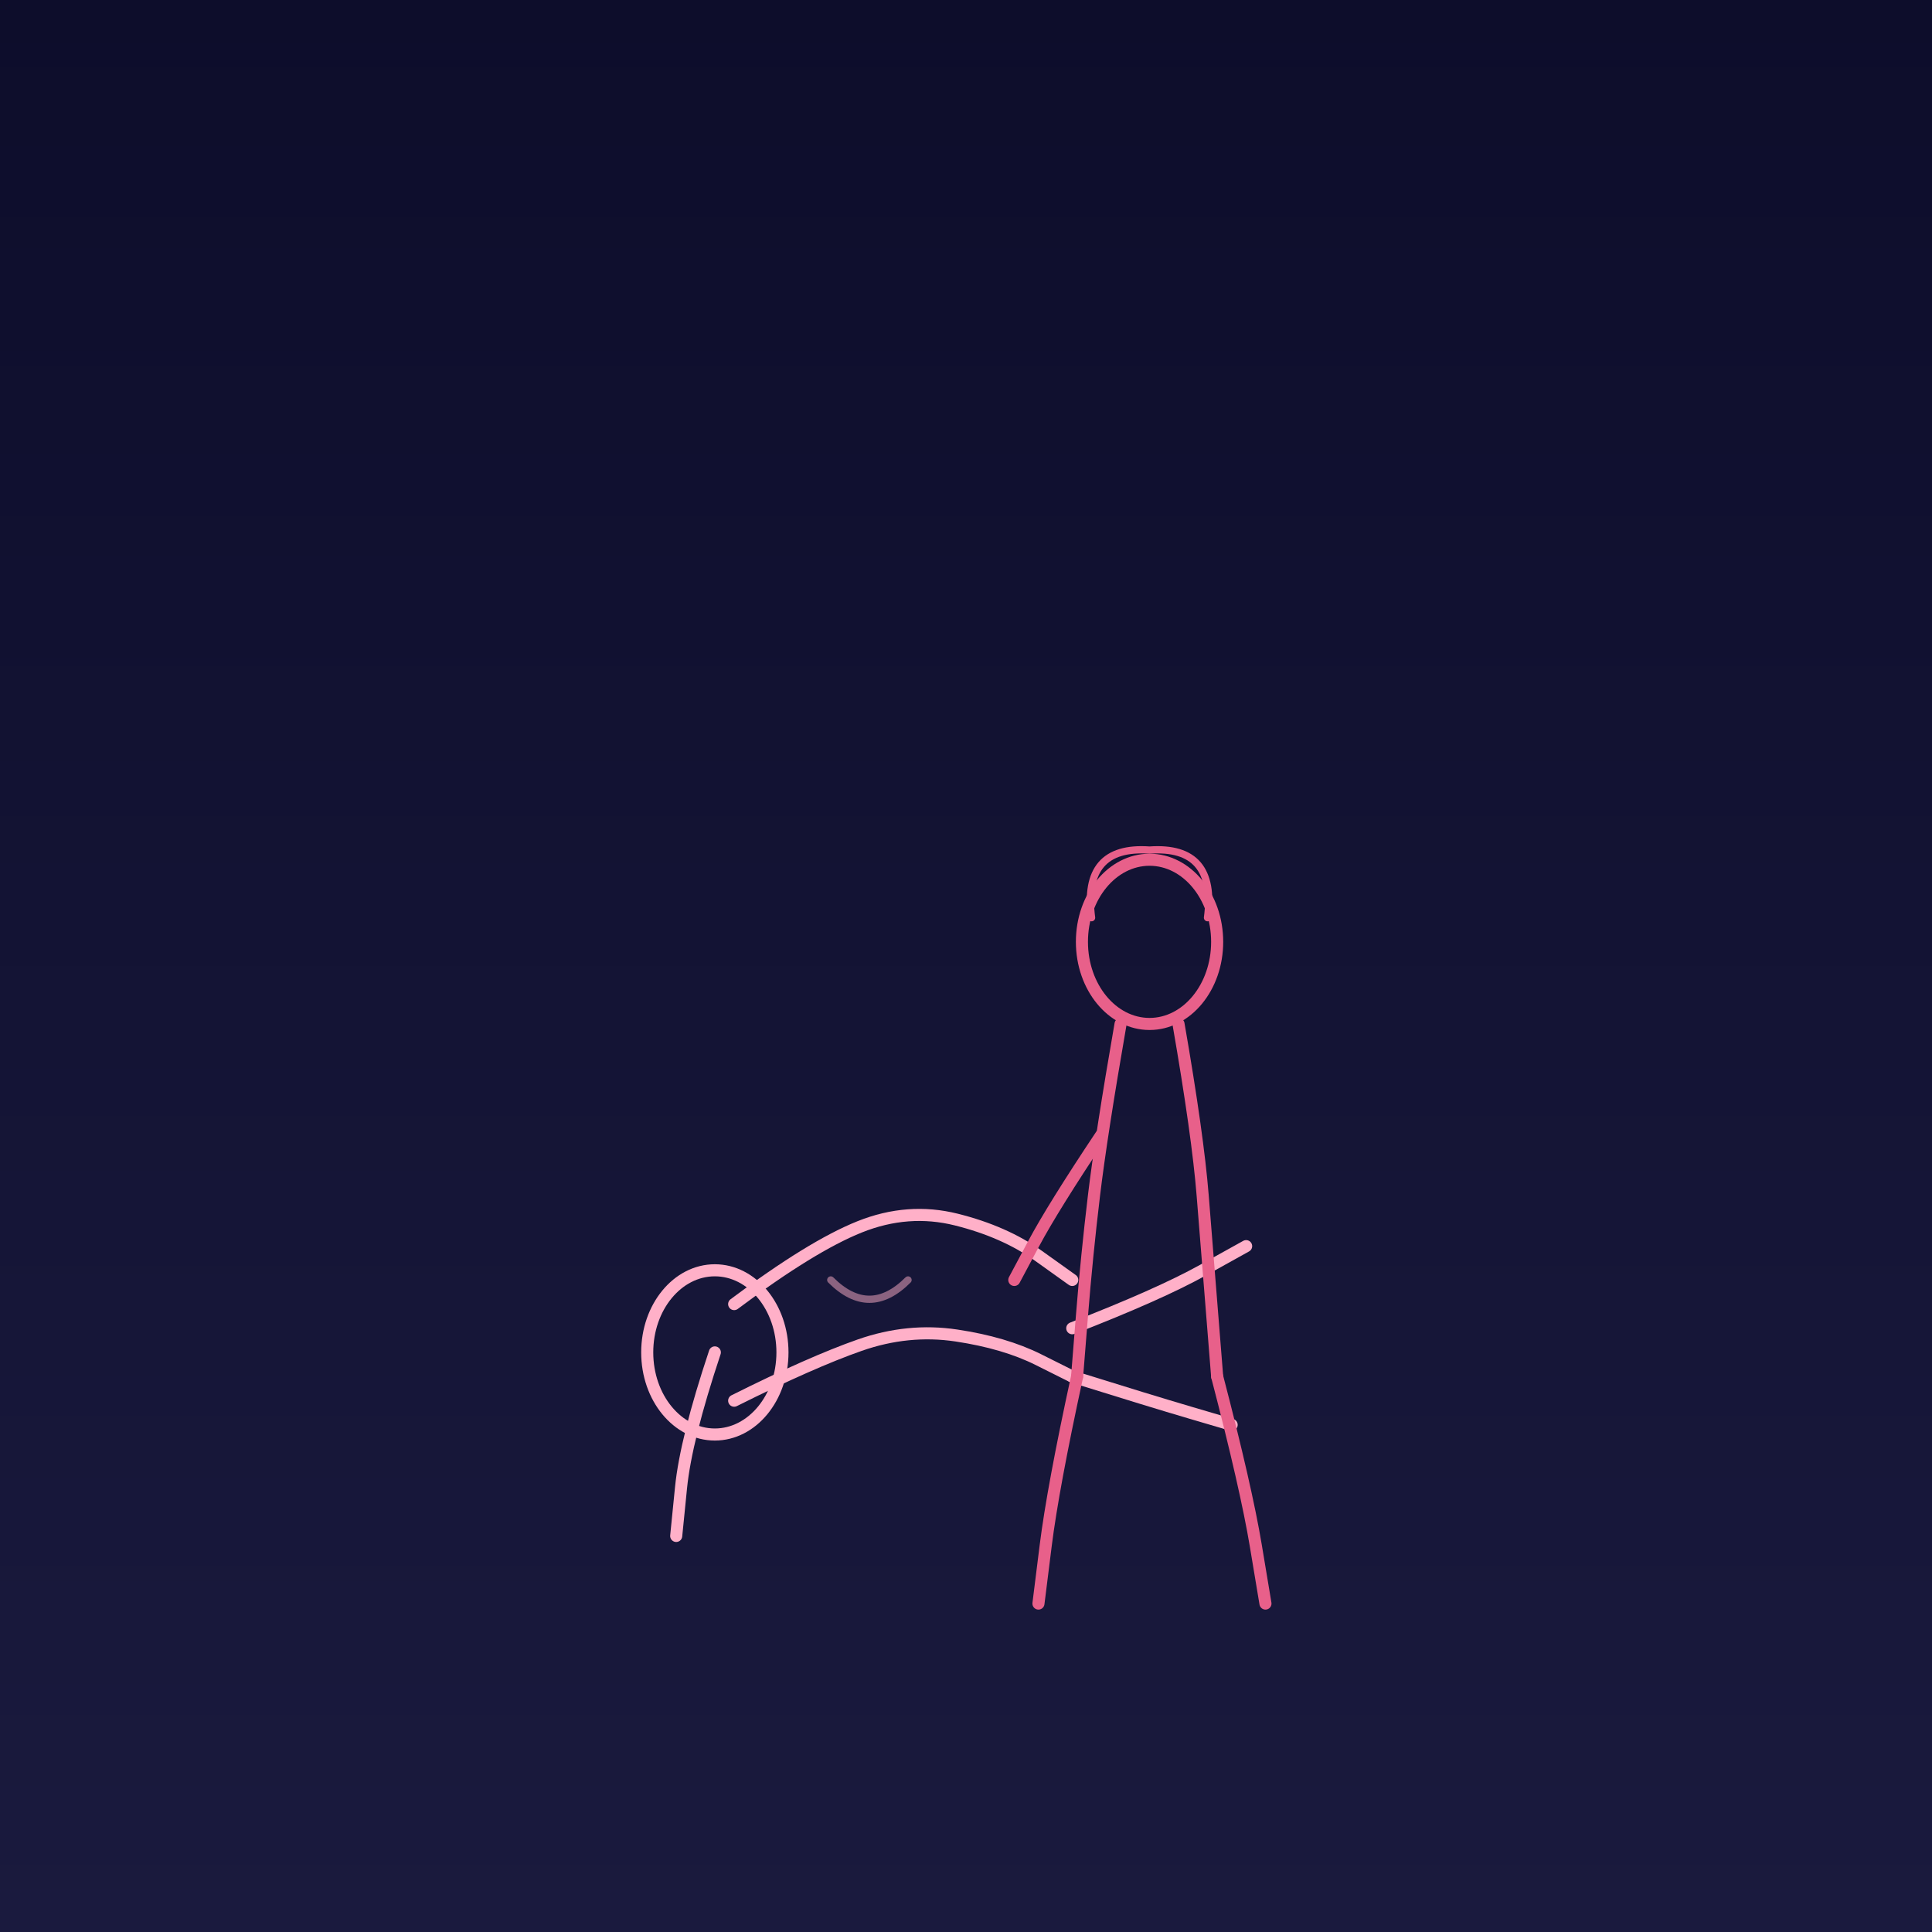
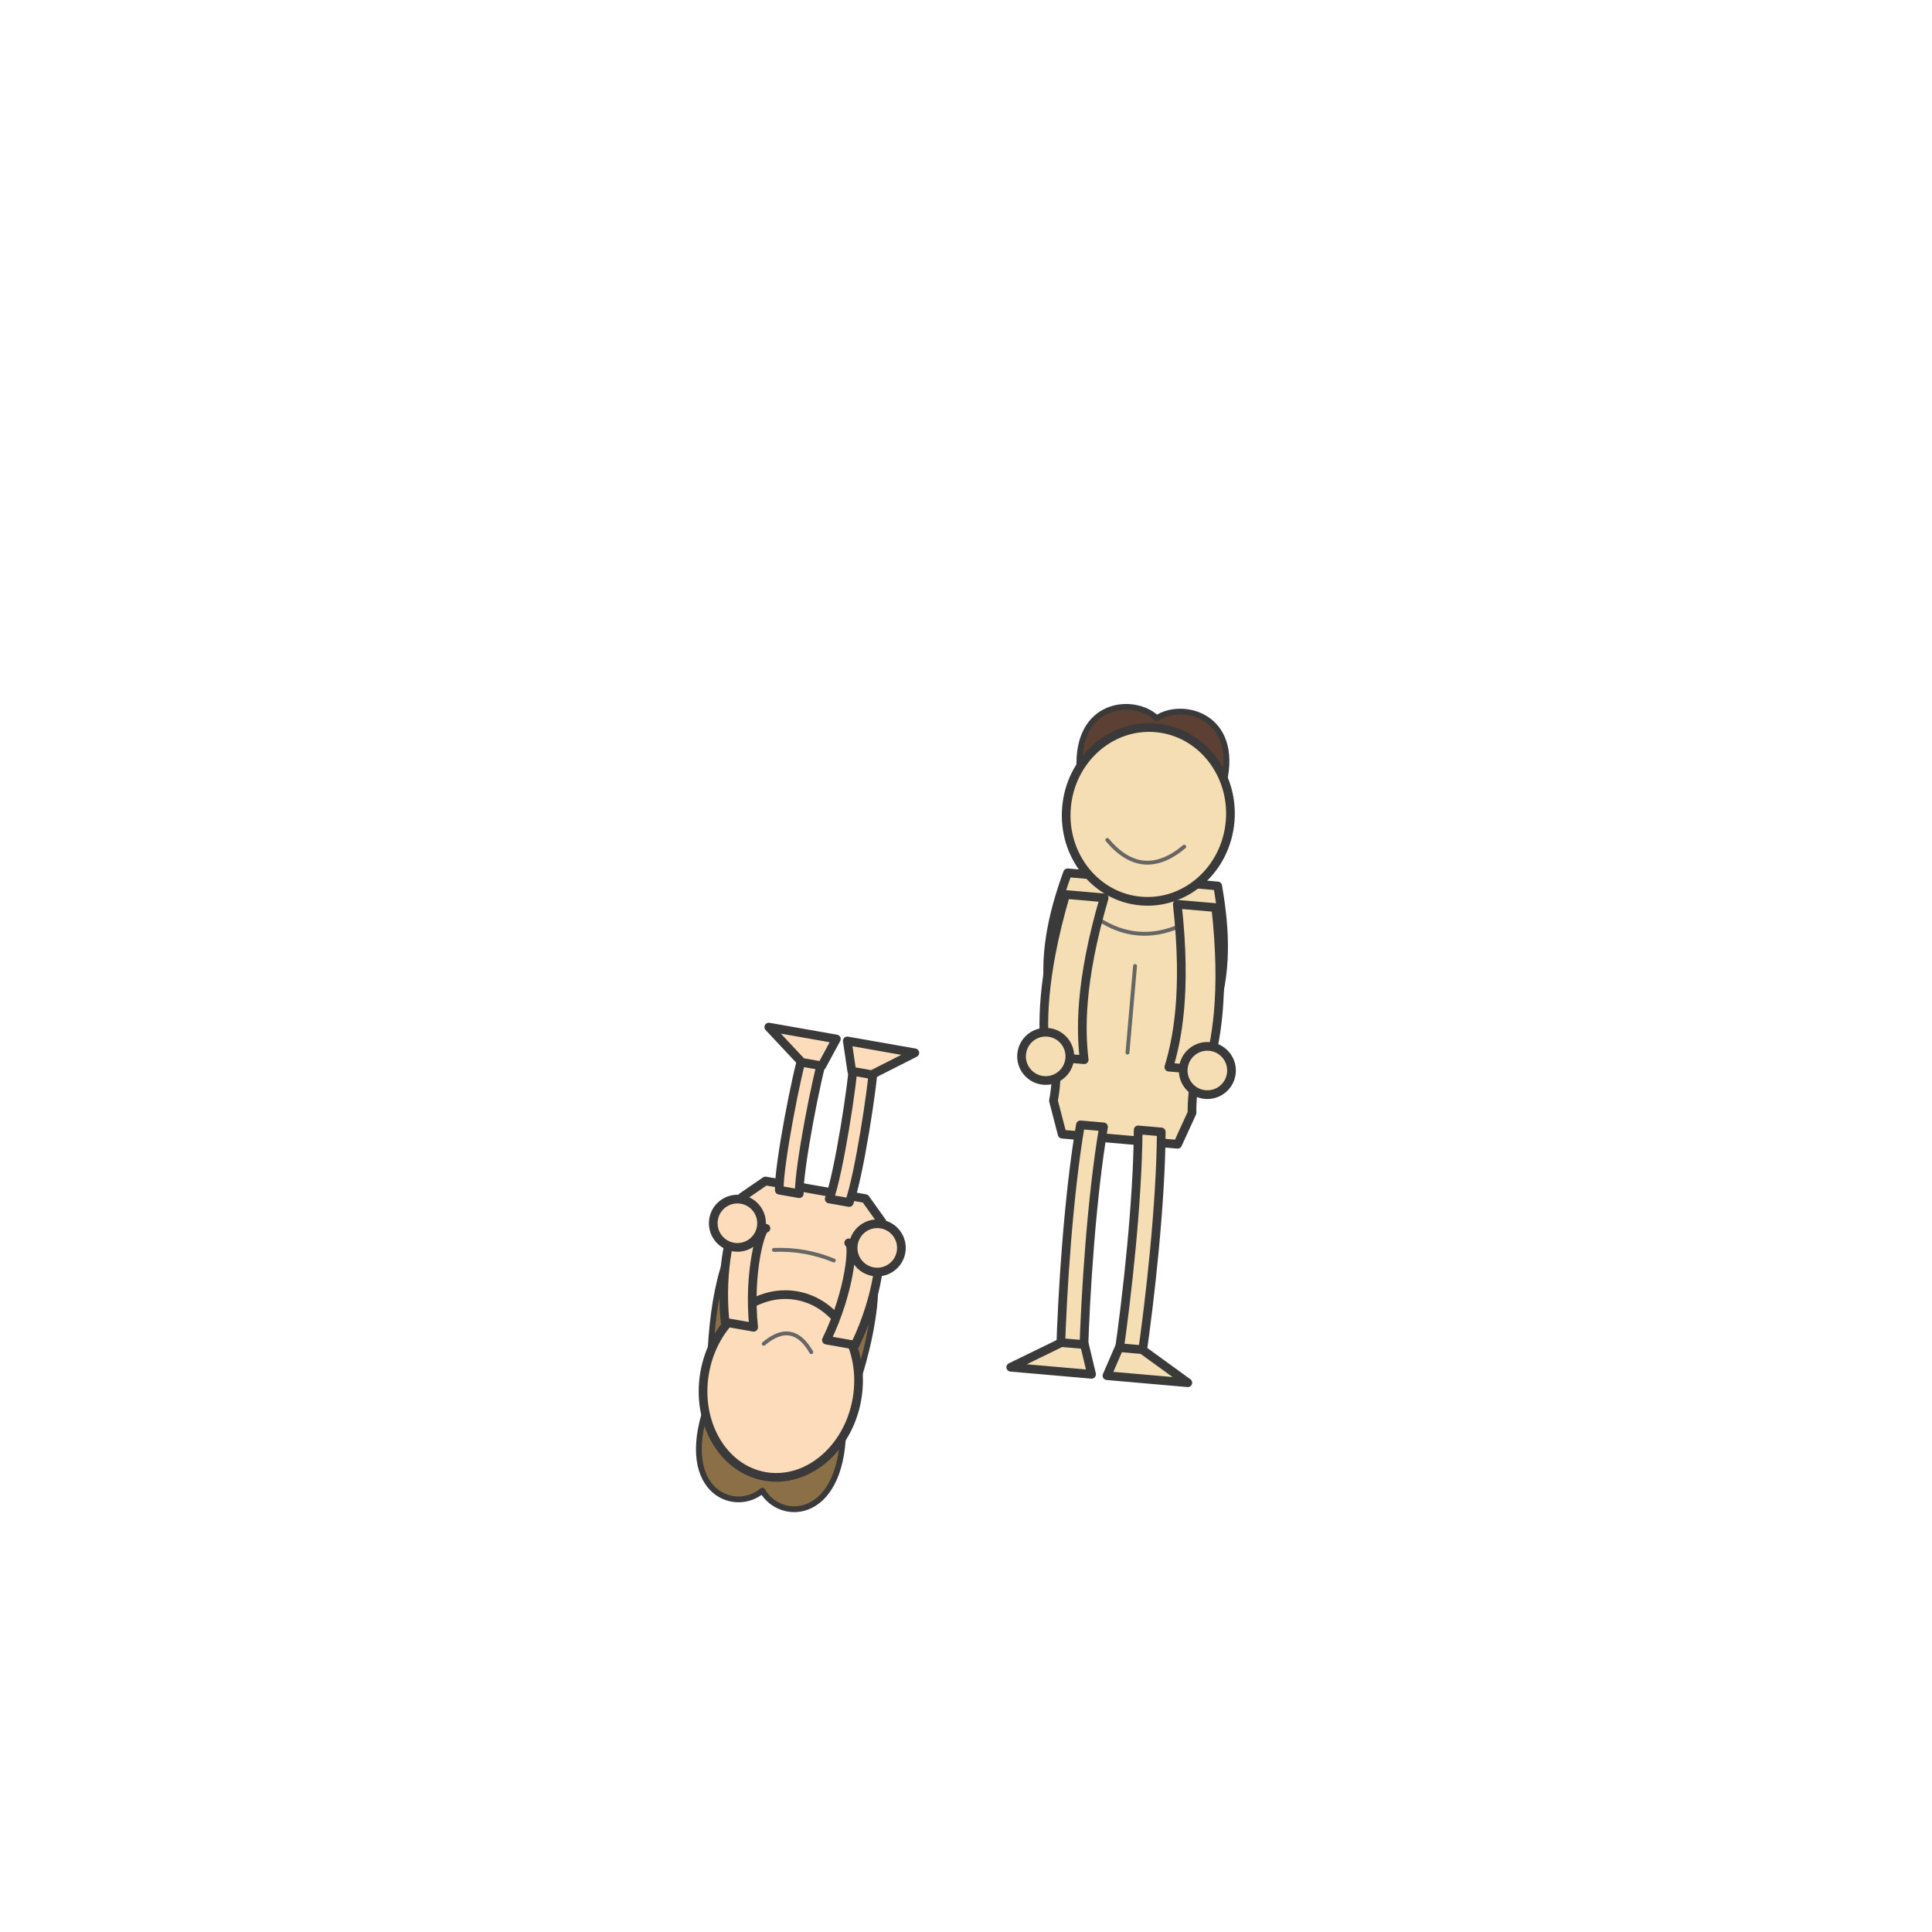
<svg xmlns="http://www.w3.org/2000/svg" viewBox="0 0 400 400" width="400" height="400">
-   <defs>
-     <linearGradient id="bg" x1="0" y1="0" x2="0" y2="1">
-       <stop offset="0%" stop-color="#0d0d2b" />
-       <stop offset="100%" stop-color="#1a1a3e" />
-     </linearGradient>
-   </defs>
-   <rect width="400" height="400" fill="url(#bg)" />
-   <ellipse cx="148" cy="280" rx="14" ry="17" fill="none" stroke="#FFB0C8" stroke-width="2.5" stroke-linecap="round" />
-   <path d="M152,270 Q168,258 178.0,254.0 Q188,250 198.0,252.5 Q208,255 215.0,260.0 L222,265" fill="none" stroke="#FFB0C8" stroke-width="2.5" stroke-linecap="round" stroke-linejoin="round" opacity="1" />
-   <path d="M152,290 Q168,282 178.0,278.5 Q188,275 198.0,276.5 Q208,278 215.0,281.5 L222,285" fill="none" stroke="#FFB0C8" stroke-width="2.5" stroke-linecap="round" stroke-linejoin="round" opacity="1" />
-   <path d="M172,265 Q180,273 188,265" fill="none" stroke="#FFB0C8" stroke-width="1.5" stroke-linecap="round" stroke-linejoin="round" opacity="0.5" />
-   <path d="M148,280 Q142,298 141.0,308.0 L140,318" fill="none" stroke="#FFB0C8" stroke-width="2.5" stroke-linecap="round" stroke-linejoin="round" opacity="1" />
-   <path d="M222,275 Q240,268 249.0,263.0 L258,258" fill="none" stroke="#FFB0C8" stroke-width="2.5" stroke-linecap="round" stroke-linejoin="round" opacity="1" />
-   <path d="M222,285 Q238,290 246.5,292.5 L255,295" fill="none" stroke="#FFB0C8" stroke-width="2.5" stroke-linecap="round" stroke-linejoin="round" opacity="1" />
-   <ellipse cx="238" cy="195" rx="14" ry="17" fill="none" stroke="#E8608A" stroke-width="2.5" stroke-linecap="round" />
-   <path d="M226,190 Q224,175 238,176 Q252,175 250,190" fill="none" stroke="#E8608A" stroke-width="1.5" stroke-linecap="round" stroke-linejoin="round" opacity="1" />
-   <path d="M232,212 Q228,235 226.5,247.5 Q225,260 224.0,272.5 L223,285" fill="none" stroke="#E8608A" stroke-width="2.5" stroke-linecap="round" stroke-linejoin="round" opacity="1" />
-   <path d="M244,212 Q248,235 249.0,247.5 Q250,260 251.0,272.5 L252,285" fill="none" stroke="#E8608A" stroke-width="2.5" stroke-linecap="round" stroke-linejoin="round" opacity="1" />
-   <path d="M223,285 Q218,308 216.5,320.0 L215,332" fill="none" stroke="#E8608A" stroke-width="2.5" stroke-linecap="round" stroke-linejoin="round" opacity="1" />
-   <path d="M252,285 Q258,308 260.0,320.0 L262,332" fill="none" stroke="#E8608A" stroke-width="2.5" stroke-linecap="round" stroke-linejoin="round" opacity="1" />
-   <path d="M228,235 Q218,250 214.0,257.5 L210,265" fill="none" stroke="#E8608A" stroke-width="2.5" stroke-linecap="round" stroke-linejoin="round" opacity="1" />
+   <rect width="400" height="400" fill="#FFFFFF" />
+   <g transform="rotate(-170,165,268)">
+     <path d="M151.35,257.0 C149.25,262.5 148.2,268 150.3,273.5 C154.5,277.625 153.45,281.75 150.3,285.875 L154.5,290.0 L175.5,290.0 L179.7,285.875 C176.55,281.75 175.5,277.625 179.7,273.5 C181.8,268 180.75,262.5 178.65,257.0 Z" fill="#FDDCBC" stroke="#3a3a3a" stroke-width="1.8" stroke-linecap="round" stroke-linejoin="round" />
+     <path d="M159.75,263.875 Q165,266.625 170.25,263.875" fill="none" stroke="#666666" stroke-width="0.8" stroke-linecap="round" />
+     <path d="M158.7,276.25 Q165,277.625 171.3,276.25" fill="none" stroke="#666666" stroke-width="0.8" stroke-linecap="round" />
+     <path d="M161.85,257.0 L162.48,252.875 L167.52,252.875 L168.15,257.0 Z" fill="#FDDCBC" stroke="#3a3a3a" stroke-width="1.8" stroke-linecap="round" stroke-linejoin="round" />
+     <path d="M151,243.75 C147,223.75 160,220.75 165,226.75 C170,220.75 183,223.75 179,243.75 C181,253.75 183,268.75 179,278.75 L175,273.75 C173,263.75 175,253.75 177,246.75 L153,246.75 C155,253.75 157,263.75 155,273.75 L151,278.75 C147,268.75 149,253.75 151,243.75 Z" fill="#8B6F47" stroke="#3a3a3a" stroke-width="1.2" stroke-linecap="round" stroke-linejoin="round" />
+     <ellipse cx="165" cy="248.75" rx="16" ry="19" fill="#FDDCBC" stroke="#3a3a3a" stroke-width="1.8" />
+     <path d="M160,256.75 Q165,262.75 170,256.75" fill="none" stroke="#666666" stroke-width="0.8" stroke-linecap="round" />
+     <path d="M157.65,288.625 C156.6,293.75 157.02,313.75 157.65,317.5 L161.85,317.5 C161.22,313.75 160.8,293.75 161.85,288.625 Z" fill="#FDDCBC" stroke="#3a3a3a" stroke-width="1.8" stroke-linecap="round" stroke-linejoin="round" />
+     <path d="M168.15,288.625 C169.2,293.75 168.78,313.75 168.15,317.5 L172.35,317.5 C172.98,313.75 173.4,293.75 172.35,288.625 Z" fill="#FDDCBC" stroke="#3a3a3a" stroke-width="1.8" stroke-linecap="round" stroke-linejoin="round" />
+     <path d="M157.65,315.5 L149.65,321.5 L163.85,321.5 L161.85,315.5 Z" fill="#FDDCBC" stroke="#3a3a3a" stroke-width="1.8" stroke-linecap="round" stroke-linejoin="round" />
+     <path d="M168.15,315.5 L166.15,321.5 L180.35,321.5 L172.35,315.5 Z" fill="#FDDCBC" stroke="#3a3a3a" stroke-width="1.8" stroke-linecap="round" stroke-linejoin="round" />
+     <path d="M151.35,259.75 C148.2,270.75 149.25,280.75 150.3,280.375 L156.3,280.375 C155.25,280.75 154.2,270.75 157.35,259.75 Z" fill="#FDDCBC" stroke="#3a3a3a" stroke-width="1.8" stroke-linecap="round" stroke-linejoin="round" />
+     <path d="M172.65,259.75 C175.8,270.75 174.75,280.75 173.7,280.375 L179.7,280.375 C180.75,280.75 181.8,270.75 178.65,259.75 Z" fill="#FDDCBC" stroke="#3a3a3a" stroke-width="1.8" stroke-linecap="round" stroke-linejoin="round" />
+     <ellipse cx="150.3" cy="280.375" rx="5" ry="5" fill="#FDDCBC" stroke="#3a3a3a" stroke-width="1.8" />
+     <ellipse cx="179.7" cy="280.375" rx="5" ry="5" fill="#FDDCBC" stroke="#3a3a3a" stroke-width="1.8" />
+   </g>
+   <g transform="rotate(5,235,200)">
+     <path d="M219.4,182.0 C217.0,191.0 215.8,200 218.2,209.0 C220.6,218.0 221.08,224.75 220.6,229.25 L223.0,236.0 L247.0,236.0 L249.4,229.25 C248.92,224.75 249.4,218.0 251.8,209.0 C254.2,200 253.0,191.0 250.6,182.0 Z" fill="#F5DEB3" stroke="#3a3a3a" stroke-width="1.8" stroke-linecap="round" stroke-linejoin="round" />
+     <path d="M226.6,191.0 Q235,195.5 243.4,191.0" fill="none" stroke="#666666" stroke-width="0.8" stroke-linecap="round" />
+     <path d="M235,200 L235,218.0" fill="none" stroke="#666666" stroke-width="0.8" stroke-linecap="round" />
+     <path d="M231.4,182.0 L232.12,175.25 L237.88,175.25 L238.6,182.0 Z" fill="#F5DEB3" stroke="#3a3a3a" stroke-width="1.8" stroke-linecap="round" stroke-linejoin="round" />
+     <path d="M220,160.5 C218,146.5 230,144.5 235,148.5 C240,144.5 252,146.5 250,160.5 C248,156.5 240,152.5 235,154.5 C230,152.5 222,156.5 220,160.5 Z" fill="#5C4033" stroke="#3a3a3a" stroke-width="1.2" stroke-linecap="round" stroke-linejoin="round" />
+     <ellipse cx="235" cy="168.5" rx="17" ry="18" fill="#F5DEB3" stroke="#3a3a3a" stroke-width="1.8" />
+     <path d="M227,174.5 Q235,182.5 243,174.5" fill="none" stroke="#666666" stroke-width="0.8" stroke-linecap="round" />
+     <path d="M226.6,233.75 C225.4,248.5 225.88,268.5 226.6,281.0 L231.4,281.0 C230.68,268.5 230.2,248.5 231.4,233.75 Z" fill="#F5DEB3" stroke="#3a3a3a" stroke-width="1.8" stroke-linecap="round" stroke-linejoin="round" />
+     <path d="M238.6,233.75 C239.8,248.5 239.32,268.5 238.6,281.0 L243.4,281.0 C244.12,268.5 244.6,248.5 243.4,233.75 Z" fill="#F5DEB3" stroke="#3a3a3a" stroke-width="1.8" stroke-linecap="round" stroke-linejoin="round" />
+     <path d="M226.6,279.0 L216.6,285.0 L233.4,285.0 L231.4,279.0 Z" fill="#F5DEB3" stroke="#3a3a3a" stroke-width="1.8" stroke-linecap="round" stroke-linejoin="round" />
+     <path d="M238.6,279.0 L236.6,285.0 L253.4,285.0 L243.4,279.0 Z" fill="#F5DEB3" stroke="#3a3a3a" stroke-width="1.8" stroke-linecap="round" stroke-linejoin="round" />
+     <path d="M219.4,186.5 C215.8,204.5 217.0,214.5 218.2,220.25 L226.2,220.25 C225.0,214.5 223.8,204.5 227.4,186.5 Z" fill="#F5DEB3" stroke="#3a3a3a" stroke-width="1.8" stroke-linecap="round" stroke-linejoin="round" />
+     <path d="M242.6,186.5 C246.2,204.5 245.0,214.5 243.8,220.25 L251.8,220.25 C253.0,214.5 254.2,204.5 250.6,186.5 Z" fill="#F5DEB3" stroke="#3a3a3a" stroke-width="1.8" stroke-linecap="round" stroke-linejoin="round" />
+     <ellipse cx="218.2" cy="220.25" rx="5" ry="5" fill="#F5DEB3" stroke="#3a3a3a" stroke-width="1.8" />
+     <ellipse cx="251.8" cy="220.25" rx="5" ry="5" fill="#F5DEB3" stroke="#3a3a3a" stroke-width="1.8" />
+   </g>
</svg>
